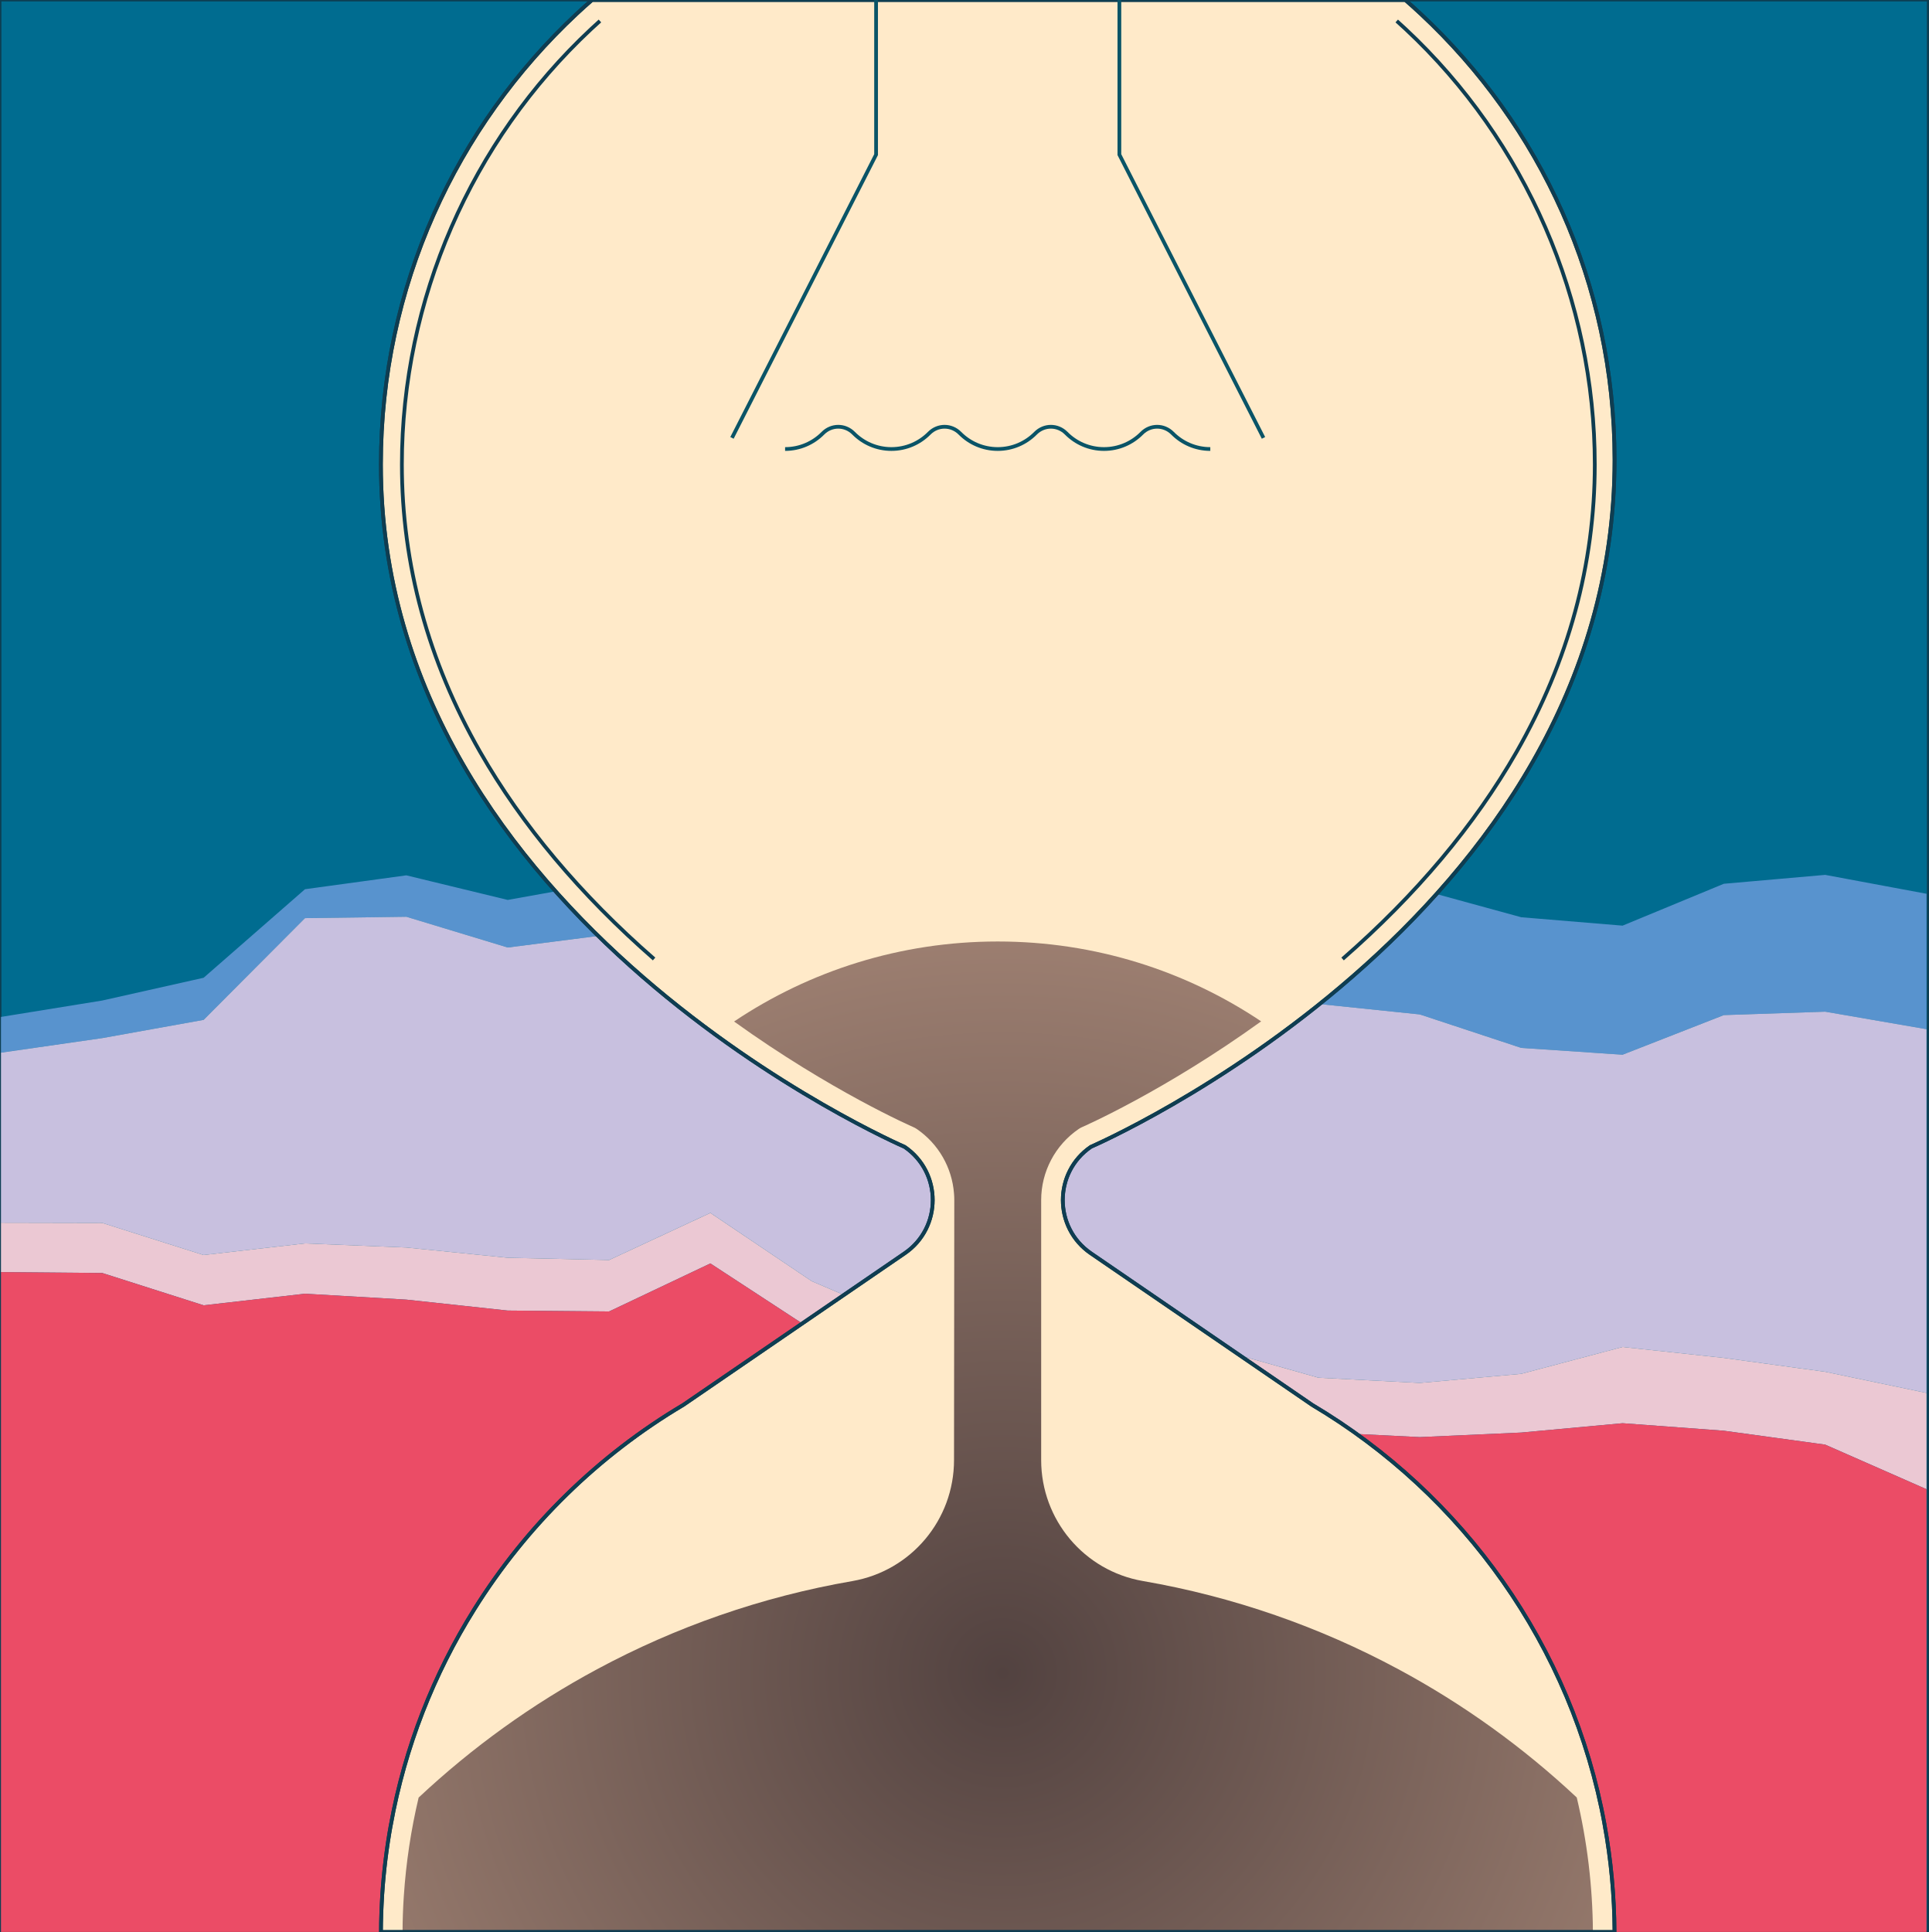
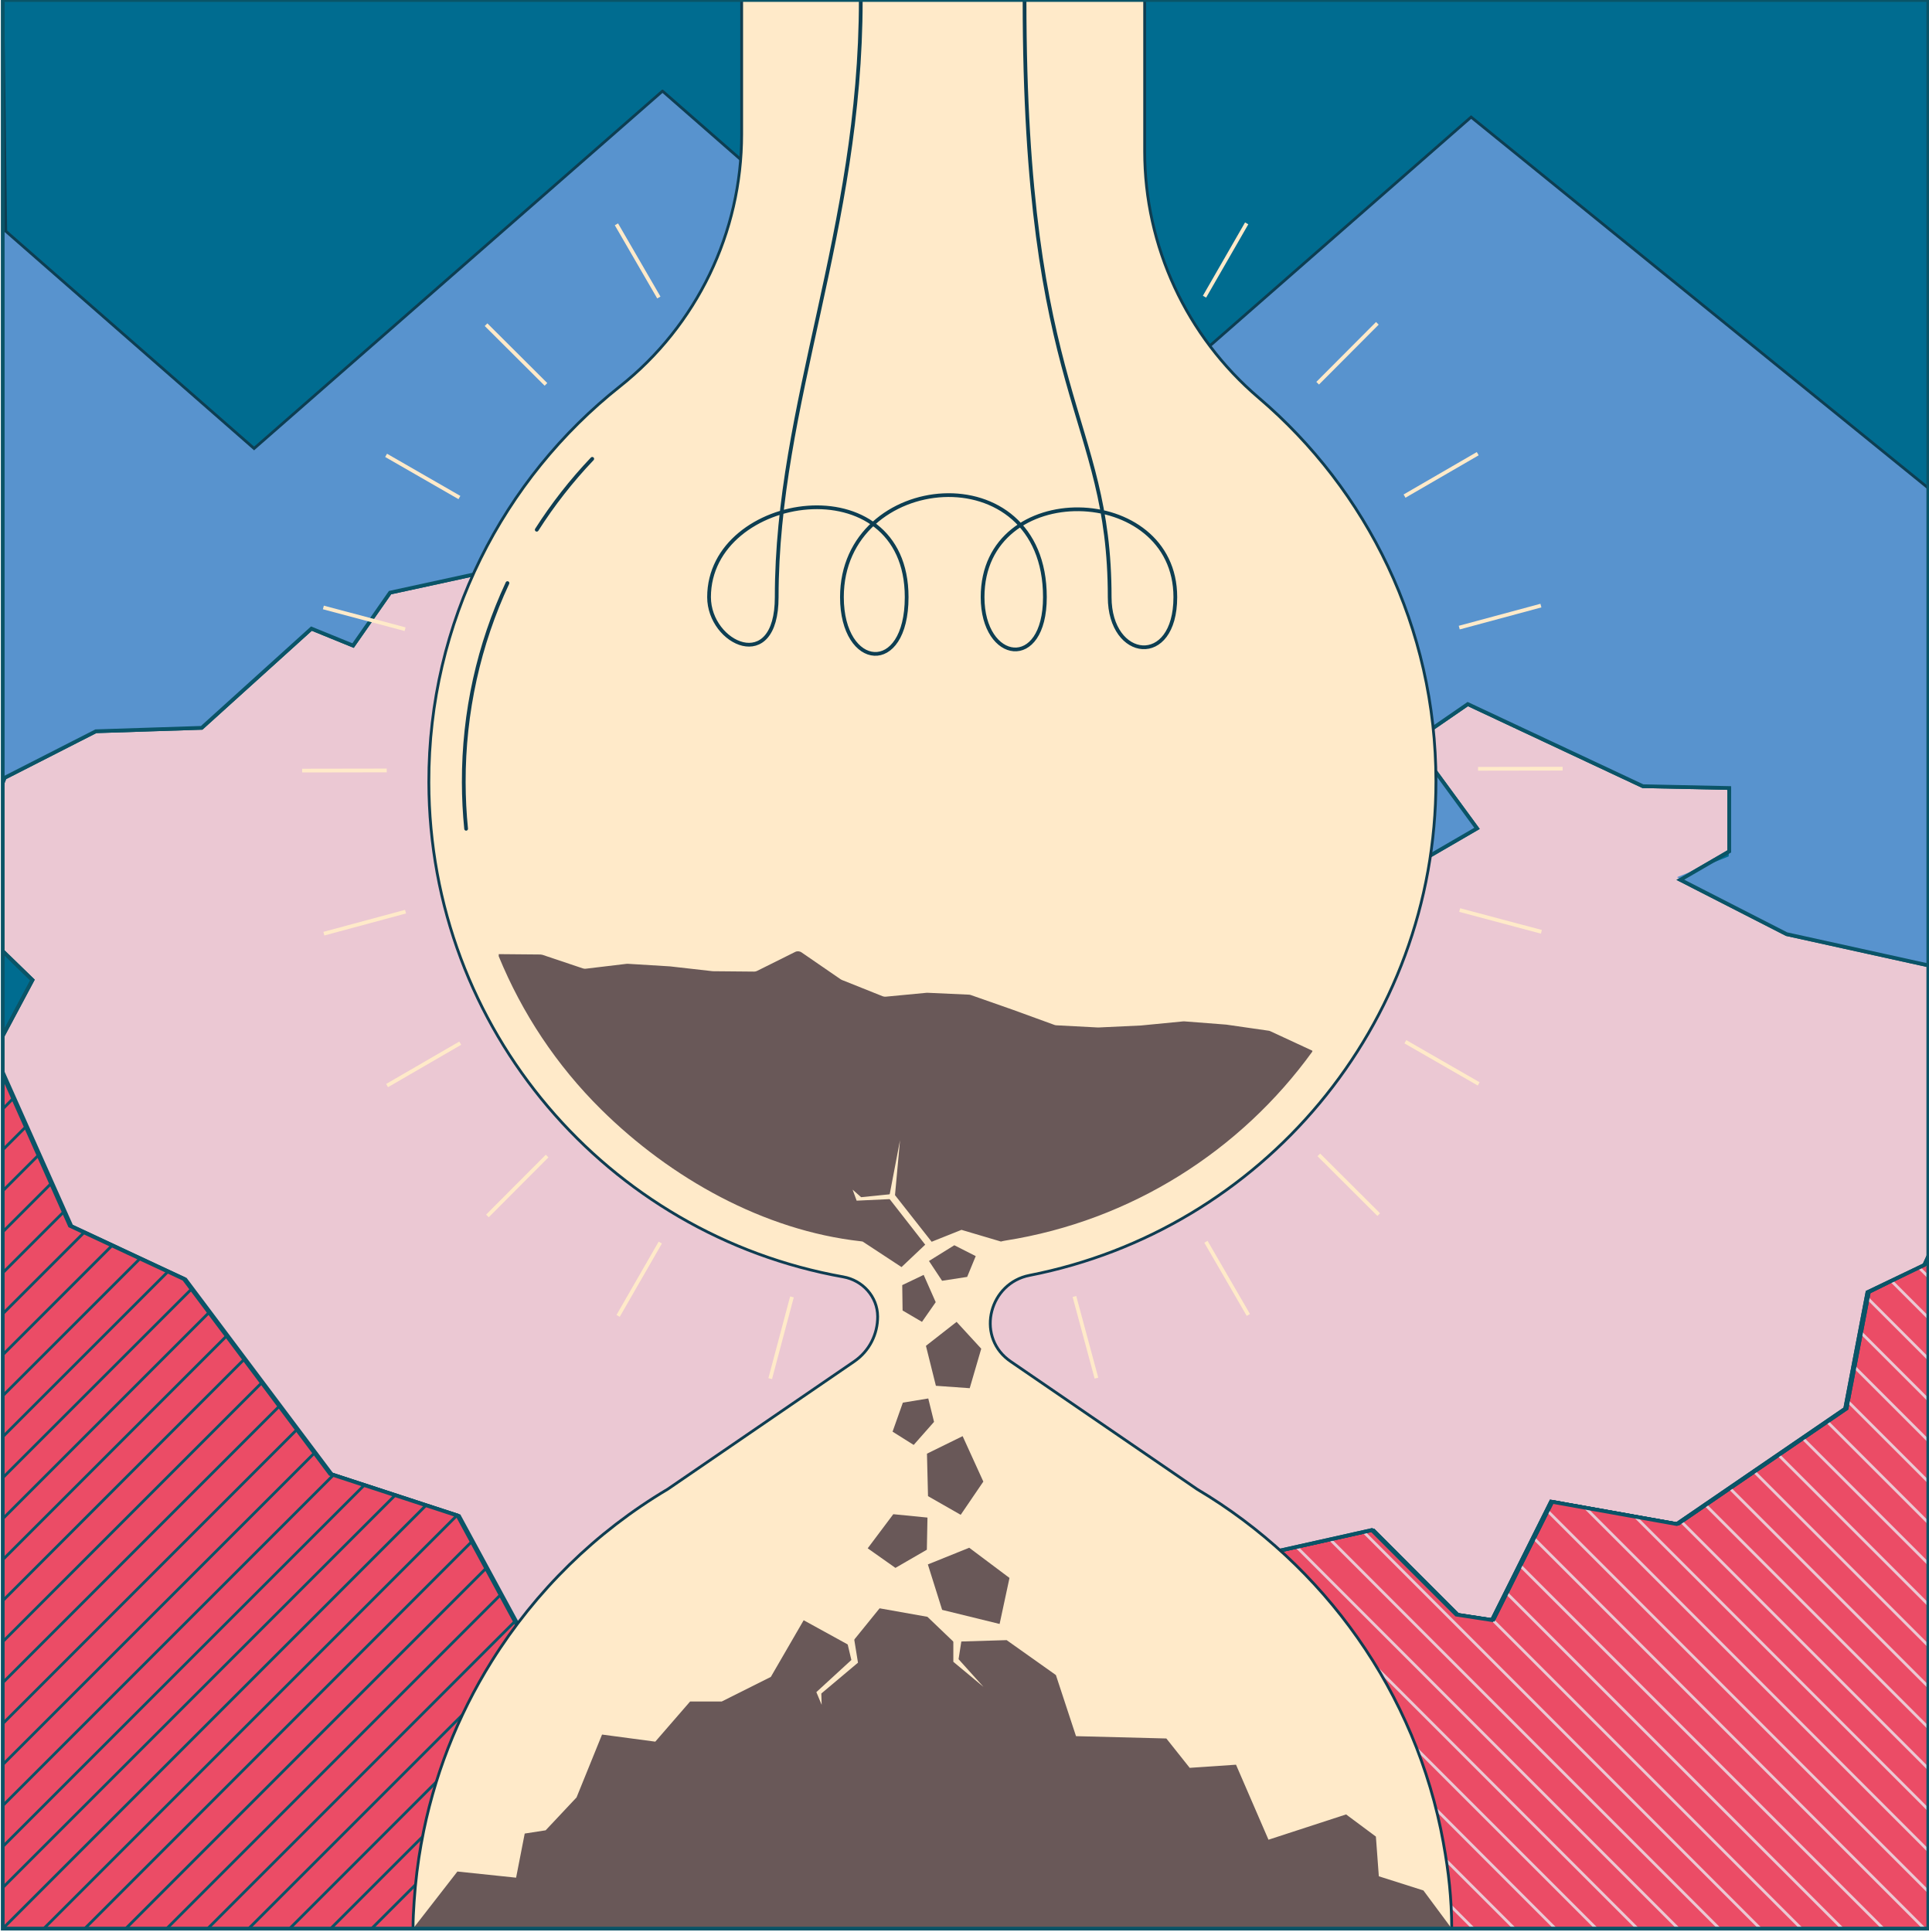
- <svg xmlns="http://www.w3.org/2000/svg" id="Layer_1" viewBox="0 0 515.088 516.1">
+ <svg xmlns="http://www.w3.org/2000/svg" id="Layer_2" viewBox="0 0 515.088 516.1">
  <defs>
    <style>
-       .cls-1 {
-         fill: url(#radial-gradient);
-       }
- 
-       .cls-1, .cls-2, .cls-3, .cls-4 {
+       .cls-1, .cls-2, .cls-3, .cls-4, .cls-5, .cls-6, .cls-7, .cls-8 {
+         fill: none;
+       }
+ 
+       .cls-2, .cls-9, .cls-10, .cls-11, .cls-4, .cls-5, .cls-6, .cls-7, .cls-8, .cls-12 {
+         stroke-miterlimit: 10;
+       }
+ 
+       .cls-2, .cls-9, .cls-10, .cls-5, .cls-7 {
+         stroke: #0a5467;
+       }
+ 
+       .cls-2, .cls-10, .cls-11, .cls-8, .cls-12 {
+         stroke-width: .75px;
+       }
+ 
+       .cls-13 {
+         fill: #695858;
+       }
+ 
+       .cls-3 {
+         stroke-linecap: round;
+         stroke-linejoin: round;
+       }
+ 
+       .cls-3, .cls-12 {
+         stroke: #0f3d51;
+       }
+ 
+       .cls-9 {
+         fill: #ebc8d3;
+       }
+ 
+       .cls-9, .cls-5, .cls-12 {
        fill-rule: evenodd;
      }

-       .cls-5 {
-         fill: #ebc8d3;
+       .cls-14, .cls-10 {
+         fill: #eb4c66;
+       }
+ 
+       .cls-15, .cls-12 {
+         fill: #ffeac9;
+       }
+ 
+       .cls-11 {
+         fill: #006c90;
+       }
+ 
+       .cls-11, .cls-4 {
+         stroke: #0d3e52;
      }

      .cls-6 {
-         fill: #eb4c66;
-       }
- 
-       .cls-7 {
-         fill: #006c90;
-         stroke: #0d3e52;
-         stroke-width: .75px;
-       }
- 
-       .cls-7, .cls-2, .cls-3 {
-         stroke-miterlimit: 10;
-       }
- 
-       .cls-2 {
-         stroke: #0a5467;
-       }
- 
-       .cls-2, .cls-3 {
-         fill: none;
+         stroke: #ffeac9;
+         stroke-width: 1px;
      }

      .cls-8 {
+         stroke: #ebc8d3;
+       }
+ 
+       .cls-16 {
        fill: #5893ce;
      }

-       .cls-9 {
-         fill: #c8c0df;
-       }
- 
-       .cls-3 {
-         stroke: #0f3d51;
-       }
- 
-       .cls-4 {
-         fill: #ffeac9;
+       .cls-17 {
+         clip-path: url(#clippath);
      }
    </style>
-     <radialGradient id="radial-gradient" cx="267.811" cy="446.938" fx="267.811" fy="446.938" r="228.197" gradientUnits="userSpaceOnUse">
-       <stop offset="0" stop-color="#524240" />
-       <stop offset="1" stop-color="#a88878" />
-     </radialGradient>
+     <clipPath id="clippath">
+       <rect class="cls-1" x=".729" width="514.038" height="515.199" />
+     </clipPath>
  </defs>
-   <rect class="cls-7" width="515.088" height="516.1" />
-   <polygon class="cls-8" points=".262 271.653 27.308 267.274 54.39 261.195 81.466 237.54 108.542 233.831 135.619 240.4 162.701 235.537 189.753 224.287 216.829 241.192 243.905 247.509 270.981 236.69 298.063 232.614 325.109 233.039 352.186 234.868 379.262 237.605 406.344 245.024 433.42 247.271 460.466 236.085 487.542 233.708 514.618 238.757 514.618 274.938 487.542 270.256 460.466 271.164 433.42 281.745 406.344 279.922 379.262 270.983 352.186 268.189 325.109 261.8 298.063 258.702 270.981 257.968 243.905 264.659 216.829 254.69 189.753 237.115 162.701 249.641 135.619 253.106 108.542 244.901 81.466 245.262 54.39 272.445 27.308 277.308 .262 281.197 .262 271.653" />
-   <polygon class="cls-9" points=".262 281.2 27.308 277.31 54.39 272.442 81.466 245.264 108.542 244.897 135.619 253.108 162.701 249.644 189.753 237.118 216.829 254.686 243.905 264.662 270.981 257.971 298.063 258.698 325.109 261.803 352.186 268.185 379.262 270.986 406.344 279.925 433.42 281.747 460.466 271.166 487.542 270.252 514.618 274.934 514.618 372.101 487.542 366.447 460.466 362.738 433.42 359.82 406.344 366.994 379.262 369.429 352.186 368.025 325.109 360.368 298.063 350.701 270.981 349.297 243.905 353.799 216.829 342.245 189.753 324.001 162.701 336.591 135.619 335.985 108.542 333.248 81.466 332.154 54.39 335.258 27.308 326.68 .262 326.622 .262 281.2" />
-   <polygon class="cls-5" points=".262 326.62 27.308 326.678 54.39 335.256 81.466 332.152 108.542 333.247 135.619 335.984 162.701 336.589 189.753 324.005 216.829 342.243 243.905 353.797 270.981 349.295 298.063 350.699 325.109 360.366 352.186 368.029 379.262 369.427 406.344 366.993 433.42 359.818 460.466 362.736 487.542 366.445 514.618 372.1 514.618 397.821 487.542 385.907 460.466 382.191 433.42 380.188 406.344 382.68 379.262 383.898 352.186 382.558 325.109 373.194 298.063 364.197 270.981 363.038 243.905 365.473 216.829 355.194 189.753 337.503 162.701 350.332 135.619 350.094 108.542 347.17 81.466 345.592 54.39 348.69 27.308 340.054 .262 339.816 .262 326.62" />
-   <polygon class="cls-6" points=".262 339.815 27.308 340.059 54.39 348.689 81.466 345.591 108.542 347.176 135.619 350.093 162.701 350.331 189.753 337.503 216.829 355.2 243.905 365.472 270.981 363.038 298.063 364.197 325.109 373.194 352.186 382.557 379.262 383.897 406.344 382.68 433.42 380.188 460.466 382.197 487.542 385.906 514.618 397.82 514.618 516.086 .262 516.086 .262 339.815" />
-   <g>
-     <path class="cls-4" d="M428.622,487.491c1.69,9.28,2.599,18.847,2.649,28.611H101.757c.01-3.301.138-6.612.346-9.952.415-6.325,1.186-12.561,2.293-18.679,0,0,0-.01.01-.01,3.765-20.803,11.454-40.233,22.256-57.528,13.964-22.375,33.157-41.162,55.868-54.642l59.119-40.49c5.001-3.419,7.501-8.825,7.501-14.221,0-5.386-2.5-10.792-7.501-14.212-.148-.069-139.902-60.345-139.902-182.279,0-47.497,20.112-90.319,52.29-120.393,1.344-1.255,2.708-2.49,4.102-3.696h217.245c1.394,1.206,2.757,2.441,4.101,3.696,31.852,29.708,51.796,71.947,51.796,119.148,0,61.59-34.946,107.456-69.901,137.925-34.956,30.479-69.931,45.55-69.99,45.589-9.992,6.849-9.992,21.594,0,28.443l59.109,40.49c40.263,23.907,69.476,64.456,78.124,112.17.01,0,.01.01,0,.03Z" />
-     <path class="cls-1" d="M425.496,516.099H107.53c.01-3.186.122-6.372.336-9.568.59-8.957,1.924-17.762,3.96-26.343,14.281-13.385,30.292-24.938,47.667-34.282,20.958-11.278,43.901-19.35,68.168-23.544,15.716-2.728,27.177-16.368,27.177-32.318,0,0,.071-68.87.071-69.46,0-.57-.02-1.15-.071-1.71-.509-6.942-4.143-13.304-9.935-17.273-.305-.214-.641-.397-.987-.539-.265-.112-21.956-9.588-47.83-28.185,20.134-13.497,44.359-21.376,70.427-21.376,26.038,0,50.243,7.858,70.366,21.335-25.844,18.637-47.505,28.104-47.779,28.226-.336.142-.672.326-.977.539-6.26,4.285-10.006,11.39-10.006,18.984v69.45c0,15.95,11.472,29.6,27.188,32.308,24.287,4.204,47.25,12.276,68.229,23.564,17.375,9.334,33.376,20.887,47.647,34.262,2.789,11.716,4.245,23.768,4.316,35.931Z" />
-     <path class="cls-3" d="M428.624,487.491c1.69,9.28,2.599,18.847,2.649,28.611H101.759c.01-3.301.138-6.612.346-9.952.415-6.325,1.186-12.561,2.293-18.679,0,0,0-.01.01-.01,3.765-20.803,11.454-40.233,22.256-57.528,13.964-22.375,33.157-41.162,55.868-54.642l59.119-40.49c5.001-3.419,7.501-8.825,7.501-14.221,0-5.386-2.5-10.792-7.501-14.212-.148-.069-139.902-60.345-139.902-182.279,0-47.497,20.112-90.319,52.29-120.393,1.344-1.255,2.708-2.49,4.102-3.696h217.245c1.394,1.206,2.757,2.441,4.101,3.696,31.852,29.708,51.796,71.947,51.796,119.148,0,61.59-34.946,107.456-69.901,137.925-34.956,30.479-69.931,45.55-69.99,45.589-9.992,6.849-9.992,21.594,0,28.443l59.109,40.49c40.263,23.907,69.476,64.456,78.124,112.17.01,0,.01.01,0,.03Z" />
-     <path class="cls-3" d="M428.624,487.491c1.69,9.28,2.599,18.847,2.649,28.611H101.759c.01-3.301.138-6.612.346-9.952.415-6.325,1.186-12.561,2.293-18.679,0,0,0-.01.01-.01,3.765-20.803,11.454-40.233,22.256-57.528,13.964-22.375,33.157-41.162,55.868-54.642l59.119-40.49c5.001-3.419,7.501-8.825,7.501-14.221,0-5.386-2.5-10.792-7.501-14.212-.148-.069-139.902-60.345-139.902-182.279,0-47.497,20.112-90.319,52.29-120.393,1.344-1.255,2.708-2.49,4.102-3.696h217.245c1.394,1.206,2.757,2.441,4.101,3.696,31.852,29.708,51.796,71.947,51.796,119.148,0,61.59-34.946,107.456-69.901,137.925-34.956,30.479-69.931,45.55-69.99,45.589-9.992,6.849-9.992,21.594,0,28.443l59.109,40.49c40.263,23.907,69.476,64.456,78.124,112.17.01,0,.01.01,0,.03Z" />
-     <path class="cls-3" d="M174.719,256.176c-19.668-17.16-35.311-35.783-46.494-55.353-13.849-24.238-20.873-50.055-20.873-76.735,0-43.908,18.412-86.298,50.513-116.299.83-.775,1.621-1.499,2.391-2.186" />
-     <path class="cls-3" d="M358.631,256.176c19.668-17.16,35.311-35.783,46.494-55.353,13.849-24.238,20.873-50.055,20.873-76.735,0-43.908-18.412-86.298-50.513-116.299-.83-.775-1.621-1.499-2.391-2.186" />
+   <g class="cls-17">
+     <rect class="cls-11" x="-13.658" y="-13.552" width="558.281" height="558.281" />
    <g>
+       <polygon class="cls-9" points="-24.881 229.214 -19.783 213.16 -3.687 220.343 1.249 207.762 25.605 195.342 53.879 194.427 83.188 167.921 94.318 172.454 104.187 158.312 130.459 152.598 142.062 143.243 169.184 134.727 162.422 119.092 174.967 110.338 200.129 141.146 224.808 138.243 220.775 119.048 245.938 120.177 262.067 148.888 311.449 171.086 336.316 164.633 345.297 178.728 328.522 193.568 365.929 237.895 394.54 221.284 377.556 198.084 392.073 188.083 438.85 210.02 461.915 210.504 461.915 227.44 448.85 235.021 477.238 249.538 528.959 260.936 559.823 301.314 552.403 312.444 524.015 316.154 514.014 337.929 498.836 345.201 492.884 376.318 447.882 407.126 414.305 401.135 398.525 432.772 389.009 431.32 366.427 408.738 315.134 420.191 253.196 385.35 221.42 392.557 221.42 417.932 195.452 446.482 139.92 437.516 122.222 404.867 88.189 393.738 49.131 341.676 18.669 327.445 -1.815 281.475 8.669 261.796 -24.881 229.214" />
+       <polygon class="cls-14" points="257.908 515.199 .729 515.199 .729 286.097 19.157 327.441 49.616 341.677 88.676 393.737 122.705 404.87 140.401 437.514 195.932 446.48 245.99 467.994 257.908 515.199" />
+       <polygon class="cls-16" points="515.088 0 515.088 257.773 477.718 249.537 447.966 234.325 461.764 228.768 462.395 210.507 439.33 210.022 392.558 188.085 378.036 198.08 395.02 221.283 366.409 237.891 329.01 193.572 345.777 178.732 336.8 164.635 311.937 171.09 262.555 148.886 246.421 120.176 221.26 119.05 225.294 138.239 200.608 141.145 175.448 110.34 162.902 119.089 169.664 134.729 142.546 143.241 130.94 152.603 104.672 158.308 94.806 172.455 83.674 167.917 54.361 194.432 26.087 195.341 1.737 207.758 .729 210.329 .729 0 515.088 0" />
+       <polygon class="cls-2" points="515.088 336.635 515.088 515.199 .729 515.199 .729 286.097 19.157 327.441 49.616 341.677 88.676 393.737 122.705 404.87 140.401 437.514 195.932 446.48 221.903 417.929 221.903 392.561 253.677 385.354 315.614 420.193 366.914 408.735 389.494 431.325 399.004 432.768 414.793 401.133 448.366 407.123 493.368 376.318 499.32 345.206 514.495 337.93 515.088 336.635" />
+       <polygon class="cls-11" points="1.539 61.753 67.873 119.802 176.964 24.337 176.966 24.337 288.976 122.315 288.978 122.315 392.961 31.279 515.091 130.384 515.088 0 .729 0 1.539 61.753" />
+       <polyline class="cls-2" points="257.908 515.199 245.99 467.994 195.932 446.48" />
+       <polygon class="cls-10" points="221.903 417.929 221.903 392.561 253.677 385.354 315.614 420.193 366.914 408.735 389.494 431.325 399.004 432.768 414.793 401.133 448.366 407.123 493.368 376.318 499.32 345.206 515.088 337.392 515.088 515.199 257.908 515.199 245.99 467.994 195.932 446.48 221.903 417.929" />
      <g>
-         <polyline class="cls-2" points="234.019 -0 234.019 41.31 195.525 116.973" />
-         <polyline class="cls-2" points="299.008 -0 299.008 41.31 337.502 116.973" />
+         <line class="cls-2" x1="3.853" y1="293.106" x2=".729" y2="296.24" />
+         <line class="cls-2" x1="7.224" y1="300.679" x2=".729" y2="307.174" />
+         <line class="cls-2" x1="10.605" y1="308.252" x2=".729" y2="318.128" />
+         <line class="cls-2" x1="13.986" y1="315.824" x2=".729" y2="329.082" />
+         <line class="cls-2" x1="17.357" y1="323.397" x2=".729" y2="340.026" />
+         <line class="cls-2" x1="22.637" y1="329.062" x2=".729" y2="350.97" />
+         <line class="cls-2" x1="30.101" y1="332.552" x2=".729" y2="361.924" />
+         <line class="cls-2" x1="37.565" y1="336.042" x2=".729" y2="372.868" />
+         <line class="cls-2" x1="45.019" y1="339.532" x2=".729" y2="383.822" />
+         <line class="cls-2" x1="51.415" y1="344.079" x2=".729" y2="394.766" />
+         <line class="cls-2" x1="56.111" y1="350.337" x2=".729" y2="405.72" />
+         <line class="cls-2" x1="60.807" y1="356.595" x2=".729" y2="416.664" />
+         <line class="cls-2" x1="65.493" y1="362.843" x2=".729" y2="427.618" />
+         <line class="cls-2" x1="70.189" y1="369.101" x2=".729" y2="438.562" />
+         <line class="cls-2" x1="74.885" y1="375.359" x2=".729" y2="449.515" />
+         <line class="cls-2" x1="79.581" y1="381.607" x2=".729" y2="460.46" />
+         <line class="cls-2" x1="84.267" y1="387.865" x2=".729" y2="471.404" />
+         <line class="cls-2" x1="89.181" y1="393.906" x2=".729" y2="482.357" />
+         <line class="cls-2" x1="97.436" y1="396.605" x2=".729" y2="493.301" />
+         <line class="cls-2" x1="105.681" y1="399.303" x2=".729" y2="504.255" />
+         <line class="cls-2" x1="113.926" y1="402.002" x2=".729" y2="515.199" />
+         <line class="cls-2" x1="122.181" y1="404.701" x2="11.683" y2="515.199" />
+         <line class="cls-2" x1="126.313" y1="411.513" x2="22.627" y2="515.199" />
+         <line class="cls-2" x1="130.159" y1="418.621" x2="33.581" y2="515.199" />
+         <line class="cls-2" x1="134.005" y1="425.719" x2="44.525" y2="515.199" />
+         <line class="cls-2" x1="137.86" y1="432.818" x2="55.479" y2="515.199" />
+         <line class="cls-2" x1="143.594" y1="438.028" x2="66.423" y2="515.199" />
+         <line class="cls-2" x1="153.016" y1="439.55" x2="77.367" y2="515.199" />
+         <line class="cls-2" x1="162.447" y1="441.073" x2="88.321" y2="515.199" />
+         <line class="cls-2" x1="171.879" y1="442.595" x2="99.265" y2="515.199" />
+         <line class="cls-2" x1="181.29" y1="444.118" x2="110.219" y2="515.199" />
+         <line class="cls-2" x1="190.722" y1="445.64" x2="121.163" y2="515.199" />
+         <line class="cls-2" x1="199.362" y1="447.953" x2="132.116" y2="515.199" />
+         <line class="cls-2" x1="207.014" y1="451.246" x2="143.06" y2="515.199" />
+         <line class="cls-2" x1="214.676" y1="454.528" x2="154.004" y2="515.199" />
+         <line class="cls-2" x1="222.328" y1="457.83" x2="164.958" y2="515.199" />
+         <line class="cls-2" x1="229.99" y1="461.112" x2="175.912" y2="515.199" />
+         <line class="cls-2" x1="237.652" y1="464.404" x2="186.856" y2="515.199" />
+         <line class="cls-2" x1="245.304" y1="467.696" x2="197.8" y2="515.199" />
+         <line class="cls-2" x1="248.002" y1="475.951" x2="208.754" y2="515.199" />
+         <line class="cls-2" x1="250.207" y1="484.691" x2="219.708" y2="515.199" />
+         <line class="cls-2" x1="252.412" y1="493.43" x2="230.642" y2="515.199" />
+         <line class="cls-2" x1="254.626" y1="502.169" x2="241.596" y2="515.199" />
+         <line class="cls-2" x1="256.831" y1="510.919" x2="252.55" y2="515.199" />
      </g>
-       <path class="cls-2" d="M209.715,119.947c3.951,0,7.525-1.613,10.098-4.216,2.284-2.31,5.919-2.31,8.202,0,2.574,2.603,6.147,4.216,10.098,4.216,3.951,0,7.525-1.613,10.098-4.216,2.284-2.31,5.919-2.31,8.202,0,2.574,2.603,6.147,4.216,10.098,4.216,3.951,0,7.524-1.612,10.098-4.215,2.284-2.31,5.92-2.309,8.204.001,2.572,2.602,6.141,4.214,10.085,4.214,3.951,0,7.525-1.613,10.098-4.216,2.284-2.31,5.919-2.31,8.202,0,2.574,2.603,6.147,4.216,10.098,4.216" />
+       <g>
+         <g>
+           <line class="cls-8" x1="262.199" y1="515.199" x2="256.455" y2="509.456" />
+           <g>
+             <line class="cls-8" x1="273.153" y1="515.199" x2="252.758" y2="494.804" />
+             <line class="cls-8" x1="210.84" y1="452.887" x2="199.985" y2="442.032" />
+           </g>
+           <g>
+             <line class="cls-8" x1="284.107" y1="515.199" x2="249.06" y2="480.153" />
+             <line class="cls-8" x1="230.049" y1="461.142" x2="205.195" y2="436.288" />
+           </g>
+           <line class="cls-8" x1="295.041" y1="515.199" x2="210.405" y2="430.564" />
+           <line class="cls-8" x1="215.625" y1="424.83" x2="305.995" y2="515.199" />
+           <line class="cls-8" x1="220.845" y1="419.096" x2="316.949" y2="515.199" />
+           <line class="cls-8" x1="221.903" y1="409.209" x2="327.893" y2="515.199" />
+           <line class="cls-8" x1="221.903" y1="398.265" x2="338.837" y2="515.199" />
+           <line class="cls-8" x1="349.791" y1="515.199" x2="226.184" y2="391.592" />
+           <line class="cls-8" x1="235.111" y1="389.566" x2="360.745" y2="515.199" />
+           <line class="cls-8" x1="371.689" y1="515.199" x2="244.028" y2="387.539" />
+           <line class="cls-8" x1="382.633" y1="515.199" x2="252.955" y2="385.522" />
+           <line class="cls-8" x1="393.587" y1="515.199" x2="276.682" y2="398.295" />
+           <line class="cls-8" x1="301.714" y1="412.373" x2="404.541" y2="515.199" />
+           <line class="cls-8" x1="415.475" y1="515.199" x2="319.579" y2="419.303" />
+           <line class="cls-8" x1="426.429" y1="515.199" x2="328.535" y2="417.306" />
+           <line class="cls-8" x1="437.383" y1="515.199" x2="337.492" y2="415.309" />
+           <line class="cls-8" x1="346.439" y1="413.312" x2="448.327" y2="515.199" />
+           <line class="cls-8" x1="355.386" y1="411.315" x2="459.271" y2="515.199" />
+           <line class="cls-8" x1="470.224" y1="515.199" x2="364.333" y2="409.308" />
+           <line class="cls-8" x1="481.178" y1="515.199" x2="398.698" y2="432.719" />
+           <line class="cls-8" x1="492.113" y1="515.199" x2="402.563" y2="425.65" />
+           <line class="cls-8" x1="503.066" y1="515.199" x2="406.201" y2="418.334" />
+           <line class="cls-8" x1="514.02" y1="515.199" x2="409.849" y2="411.029" />
+           <line class="cls-8" x1="515.088" y1="505.313" x2="413.497" y2="403.723" />
+           <line class="cls-8" x1="515.088" y1="494.379" x2="423.374" y2="402.665" />
+           <line class="cls-8" x1="515.088" y1="483.425" x2="436.71" y2="405.047" />
+           <line class="cls-8" x1="449.187" y1="406.57" x2="515.088" y2="472.471" />
+           <line class="cls-8" x1="515.088" y1="461.527" x2="455.682" y2="402.121" />
+           <line class="cls-8" x1="515.088" y1="450.583" x2="462.177" y2="397.672" />
+           <line class="cls-8" x1="515.088" y1="439.629" x2="468.682" y2="393.223" />
+           <line class="cls-8" x1="515.088" y1="428.675" x2="475.177" y2="388.765" />
+           <line class="cls-8" x1="515.088" y1="417.741" x2="481.673" y2="384.326" />
+           <line class="cls-8" x1="515.088" y1="406.787" x2="488.178" y2="379.877" />
+           <line class="cls-8" x1="515.088" y1="395.833" x2="493.724" y2="374.469" />
+           <line class="cls-8" x1="515.088" y1="384.88" x2="495.484" y2="365.275" />
+           <line class="cls-8" x1="515.088" y1="373.945" x2="497.234" y2="356.091" />
+           <line class="cls-8" x1="515.088" y1="362.991" x2="498.993" y2="346.897" />
+           <line class="cls-8" x1="505.291" y1="342.24" x2="515.088" y2="352.038" />
+           <line class="cls-8" x1="515.088" y1="341.094" x2="512.607" y2="338.612" />
+         </g>
+         <path class="cls-2" d="M515.088,337.386v177.813h-257.18l-1.453-5.744-7.395-29.303-3.075-12.16-15.937-6.851-19.209-8.255-14.908-6.406,4.053-4.449,5.21-5.744,5.21-5.724,5.22-5.734,5.22-5.734,1.058-1.167v-25.368l4.281-.969,8.927-2.027,8.917-2.027,8.927-2.017.722-.168,23.005,12.941,25.032,14.078,13.9,7.82,3.964-.89,8.957-1.997,8.957-1.997,8.947-1.997,8.947-1.997,8.947-2.007,2.58-.573,22.58,22.59,9.204,1.394.306.049,3.559-7.118,3.638-7.316,7.296-14.612,1.295-2.59,8.581,1.532,13.337,2.382,11.656,2.076.821-.554,6.495-4.449,6.495-4.449,6.505-4.449,6.495-4.459,6.495-4.439,6.505-4.449,5.19-3.559.356-1.849,1.76-9.194,1.75-9.184,1.76-9.194.326-1.691,5.971-2.966,7.316-3.628,2.481-1.226Z" />
+       </g>
+       <polygon class="cls-5" points="-24.881 229.214 -19.783 213.16 -3.687 220.343 1.249 207.762 25.605 195.342 53.879 194.427 83.188 167.921 94.318 172.454 104.187 158.312 130.459 152.598 142.062 143.243 169.184 134.727 162.422 119.092 174.967 110.338 200.129 141.146 224.808 138.243 220.775 119.048 245.938 120.177 262.067 148.888 311.449 171.086 336.316 164.633 345.297 178.728 328.522 193.568 365.929 237.895 394.54 221.284 377.556 198.084 392.073 188.083 438.85 210.02 461.915 210.504 461.915 227.44 448.85 235.021 477.238 249.538 528.959 260.936 559.823 301.314 552.403 312.444 524.015 316.154 514.014 337.929 498.836 345.201 492.884 376.318 447.882 407.126 414.305 401.135 398.525 432.772 389.009 431.32 366.427 408.738 315.134 420.191 253.196 385.35 221.42 392.557 221.42 417.932 195.452 446.482 139.92 437.516 122.222 404.867 88.189 393.738 49.131 341.676 18.669 327.445 -1.815 281.475 8.669 261.796 -24.881 229.214" />
+       <g>
+         <path class="cls-12" d="M385.562,492.296c.008-.017.008-.025,0-.025-7.281-40.177-31.881-74.321-65.783-94.452l-49.772-34.094c-.267-.183-.526-.373-.776-.569-8.509-6.67-4.837-20.394,5.774-22.467,61.871-12.091,108.563-66.587,108.563-131.997,0-41.037-18.38-77.777-47.355-102.446-19.298-16.43-30.45-40.472-30.45-65.816l-0-40.43h-107.651l-0,35.839c-0,26.242-11.946,51.081-32.515,67.377-31.167,24.691-51.136,62.899-51.044,105.771.142,66.142,47.818,120.918,110.709,132.111,5.171.92,9.137,5.294,9.176,10.547 0.0.035 0.0.071 0.0.106,0,4.544-2.105,9.096-6.316,11.975l-49.781,34.094c-19.123,11.351-35.284,27.17-47.043,46.011-9.096,14.563-15.57,30.924-18.741,48.441-.008,0-.008.008-.008.008-.932,5.151-1.581,10.402-1.931,15.728-.175,2.813-.283,4.412-.291,7.192h277.463c-.042-8.222-.807-15.089-2.23-22.903Z" />
+         <path class="cls-3" d="M143.375,141.512c4.291-6.731,9.247-13.075,14.825-18.941" />
+         <path class="cls-3" d="M124.51,221.396c-.41-4.104-.621-8.251-.63-12.429-.04-18.71,4.021-36.799,11.674-53.206" />
+         <g>
+           <g id="_x3C_Radial_Repeat_x3E_">
+             <line class="cls-6" x1="103.301" y1="205.813" x2="80.709" y2="205.85" />
+           </g>
+           <g id="_x3C_Radial_Repeat_x3E_-2" data-name="_x3C_Radial_Repeat_x3E_">
+             <line class="cls-6" x1="108.211" y1="168.081" x2="86.379" y2="162.269" />
+           </g>
+           <g id="_x3C_Radial_Repeat_x3E_-3" data-name="_x3C_Radial_Repeat_x3E_">
+             <line class="cls-6" x1="122.719" y1="132.904" x2="103.135" y2="121.64" />
+           </g>
+           <g id="_x3C_Radial_Repeat_x3E_-4" data-name="_x3C_Radial_Repeat_x3E_">
+             <line class="cls-6" x1="145.837" y1="102.681" x2="129.836" y2="86.732" />
+           </g>
+           <g id="_x3C_Radial_Repeat_x3E_-5" data-name="_x3C_Radial_Repeat_x3E_">
+             <line class="cls-6" x1="175.99" y1="79.472" x2="164.662" y2="59.925" />
+           </g>
+           <g id="_x3C_Radial_Repeat_x3E_-6" data-name="_x3C_Radial_Repeat_x3E_">
+             <line class="cls-6" x1="211.122" y1="64.858" x2="205.239" y2="43.045" />
+           </g>
+           <g id="_x3C_Radial_Repeat_x3E_-7" data-name="_x3C_Radial_Repeat_x3E_">
+             <line class="cls-6" x1="248.84" y1="59.833" x2="248.803" y2="37.241" />
+           </g>
+           <g id="_x3C_Radial_Repeat_x3E_-8" data-name="_x3C_Radial_Repeat_x3E_">
+             <line class="cls-6" x1="286.573" y1="64.743" x2="292.384" y2="42.911" />
+           </g>
+           <g id="_x3C_Radial_Repeat_x3E_-9" data-name="_x3C_Radial_Repeat_x3E_">
+             <line class="cls-6" x1="321.749" y1="79.252" x2="333.013" y2="59.668" />
+           </g>
+           <g id="_x3C_Radial_Repeat_x3E_-10" data-name="_x3C_Radial_Repeat_x3E_">
+             <line class="cls-6" x1="351.972" y1="102.37" x2="367.92" y2="86.369" />
+           </g>
+           <g id="_x3C_Radial_Repeat_x3E_-11" data-name="_x3C_Radial_Repeat_x3E_">
+             <line class="cls-6" x1="375.182" y1="132.523" x2="394.729" y2="121.195" />
+           </g>
+           <g id="_x3C_Radial_Repeat_x3E_-12" data-name="_x3C_Radial_Repeat_x3E_">
+             <line class="cls-6" x1="389.796" y1="167.655" x2="411.609" y2="161.772" />
+           </g>
+           <g id="_x3C_Radial_Repeat_x3E_-13" data-name="_x3C_Radial_Repeat_x3E_">
+             <line class="cls-6" x1="394.82" y1="205.373" x2="417.412" y2="205.336" />
+           </g>
+           <g id="_x3C_Radial_Repeat_x3E_-14" data-name="_x3C_Radial_Repeat_x3E_">
+             <line class="cls-6" x1="389.91" y1="243.106" x2="411.742" y2="248.917" />
+           </g>
+           <g id="_x3C_Radial_Repeat_x3E_-15" data-name="_x3C_Radial_Repeat_x3E_">
+             <line class="cls-6" x1="375.402" y1="278.282" x2="394.985" y2="289.546" />
+           </g>
+           <g id="_x3C_Radial_Repeat_x3E_-16" data-name="_x3C_Radial_Repeat_x3E_">
+             <line class="cls-6" x1="352.284" y1="308.505" x2="368.285" y2="324.453" />
+           </g>
+           <g id="_x3C_Radial_Repeat_x3E_-17" data-name="_x3C_Radial_Repeat_x3E_">
+             <line class="cls-6" x1="322.131" y1="331.715" x2="333.459" y2="351.261" />
+           </g>
+           <g id="_x3C_Radial_Repeat_x3E_-18" data-name="_x3C_Radial_Repeat_x3E_">
+             <line class="cls-6" x1="286.999" y1="346.329" x2="292.882" y2="368.142" />
+           </g>
+           <g id="_x3C_Radial_Repeat_x3E_-19" data-name="_x3C_Radial_Repeat_x3E_">
+             <line class="cls-6" x1="249.28" y1="351.352" x2="249.317" y2="373.944" />
+           </g>
+           <g id="_x3C_Radial_Repeat_x3E_-20" data-name="_x3C_Radial_Repeat_x3E_">
+             <line class="cls-6" x1="211.548" y1="346.443" x2="205.737" y2="368.274" />
+           </g>
+           <g id="_x3C_Radial_Repeat_x3E_-21" data-name="_x3C_Radial_Repeat_x3E_">
+             <line class="cls-6" x1="176.372" y1="331.935" x2="165.108" y2="351.519" />
+           </g>
+           <g id="_x3C_Radial_Repeat_x3E_-22" data-name="_x3C_Radial_Repeat_x3E_">
+             <line class="cls-6" x1="146.149" y1="308.817" x2="130.2" y2="324.818" />
+           </g>
+           <g id="_x3C_Radial_Repeat_x3E_-23" data-name="_x3C_Radial_Repeat_x3E_">
+             <line class="cls-6" x1="122.94" y1="278.664" x2="103.393" y2="289.992" />
+           </g>
+           <g id="_x3C_Radial_Repeat_x3E_-24" data-name="_x3C_Radial_Repeat_x3E_">
+             <line class="cls-6" x1="108.324" y1="243.532" x2="86.511" y2="249.415" />
+           </g>
+         </g>
+         <path class="cls-4" d="M229.93,0c0,61.647-22.456,107.877-22.456,159.511,0,20.912-18.072,12.48-18.072,0,0-27.983,52.784-35.786,52.784,0,0,21.127-17.291,19.305-17.291,0,0-33.757,54.219-38.828,54.219,0,0,19.877-16.646,17.358-16.646,0,0-31.937,51.484-30.637,51.484,0,0,18.897-17.534,16.817-17.534,0,0-48.734-22.742-52.727-22.742-159.511" />
+       </g>
+       <path class="cls-13" d="M350.55,280.672v.247c-19.14,26.465-48.363,45.19-81.986,50.479-.405.069-.811.148-1.196.257l-10.537-3.12-9.526,3.803-6.49,6.141-10.392-6.824c-.158-.03-.316-.049-.475-.069-25.941-2.877-50.795-16.846-69.352-35.195-11.982-11.844-21.156-25.783-27.375-40.929v-.583l11.152.099c.178.01.356.04.534.089l10.806,3.628c.247.079.504.109.761.079l10.895-1.305c.099-.02.208-.02.306-.01l11.3.692,11.349,1.285c.059,0,.119.01.178.01l10.934.099c.267.01.534-.059.781-.178l10.163-5.062c.554-.287,1.226-.237,1.74.119l10.45,7.187c.099.069.218.129.336.178l10.865,4.34c.257.099.534.138.811.119l10.894-1.038c.089-.01.168-.01.247-.01l11.073.504c.168,0,.336.04.494.089l11.191,3.925,11.191,4.073c.158.059.326.089.504.099l11.092.583c.059.01.119.01.168,0l11.369-.534,11.28-1.097c.109-.01.208-.01.307,0l11.221.87c.04.01.079.01.109.02l11.132,1.602c.168.02.326.069.484.138l11.211,5.2Z" />
+       <polygon class="cls-13" points="110.329 515.199 122.181 499.945 137.86 501.589 140.162 489.802 145.754 488.935 154.004 480.153 160.819 463.356 175.037 465.254 184.34 454.528 192.788 454.528 205.907 447.953 214.676 432.818 226.92 439.55 234.958 429.634 247.735 431.903 254.69 438.562 268.897 438.132 282.051 447.459 287.424 463.786 311.554 464.404 317.794 472.249 330.163 471.408 338.837 491.448 359.566 484.691 367.527 490.61 368.312 501.217 380.222 505.002 387.792 515.199 110.329 515.199" />
+       <polygon class="cls-13" points="251.649 342.138 248.147 336.851 254.916 332.646 260.636 335.549 258.349 341.102 251.649 342.138" />
+       <polygon class="cls-13" points="241.005 343.296 246.727 340.563 249.95 347.851 246.28 353.112 241.099 350.075 241.005 343.296" />
+       <polygon class="cls-13" points="259.03 370.832 249.997 370.189 247.336 359.518 255.525 353.112 262.109 360.282 259.03 370.832" />
+       <polygon class="cls-15" points="249.351 332.341 239.071 319.263 240.417 304.576 237.455 320.078 248 333.594 249.351 332.341" />
+       <polygon class="cls-15" points="238.785 320.27 228.828 320.737 227.749 317.789 230.018 319.81 238.579 318.933 238.785 320.27" />
    </g>
+     <polygon class="cls-13" points="244.061 385.988 238.423 382.443 241.171 374.691 247.959 373.576 249.501 379.829 244.061 385.988" />
+     <polygon class="cls-13" points="239.188 418.834 231.78 413.605 238.619 404.492 247.747 405.394 247.58 413.979 239.188 418.834" />
+     <polygon class="cls-13" points="247.61 388.323 257.138 383.642 262.668 395.782 256.622 404.656 247.892 399.67 247.61 388.323" />
+     <polygon class="cls-13" points="269.656 421.516 267.015 433.813 251.666 430.046 247.85 417.91 258.895 413.451 269.656 421.516" />
  </g>
+   <rect class="cls-7" x=".729" width="514.359" height="515.199" />
+   <polygon class="cls-15" points="254.656 437.224 254.656 443.924 262.704 450.623 256.052 443.226 257.075 436.666 254.656 437.224" />
+   <polygon class="cls-15" points="226.16 438.108 227.417 443.435 218.065 452.019 219.484 455.415 219.391 452.391 229.184 444.156 228.068 437.248 226.16 438.108" />
</svg>
